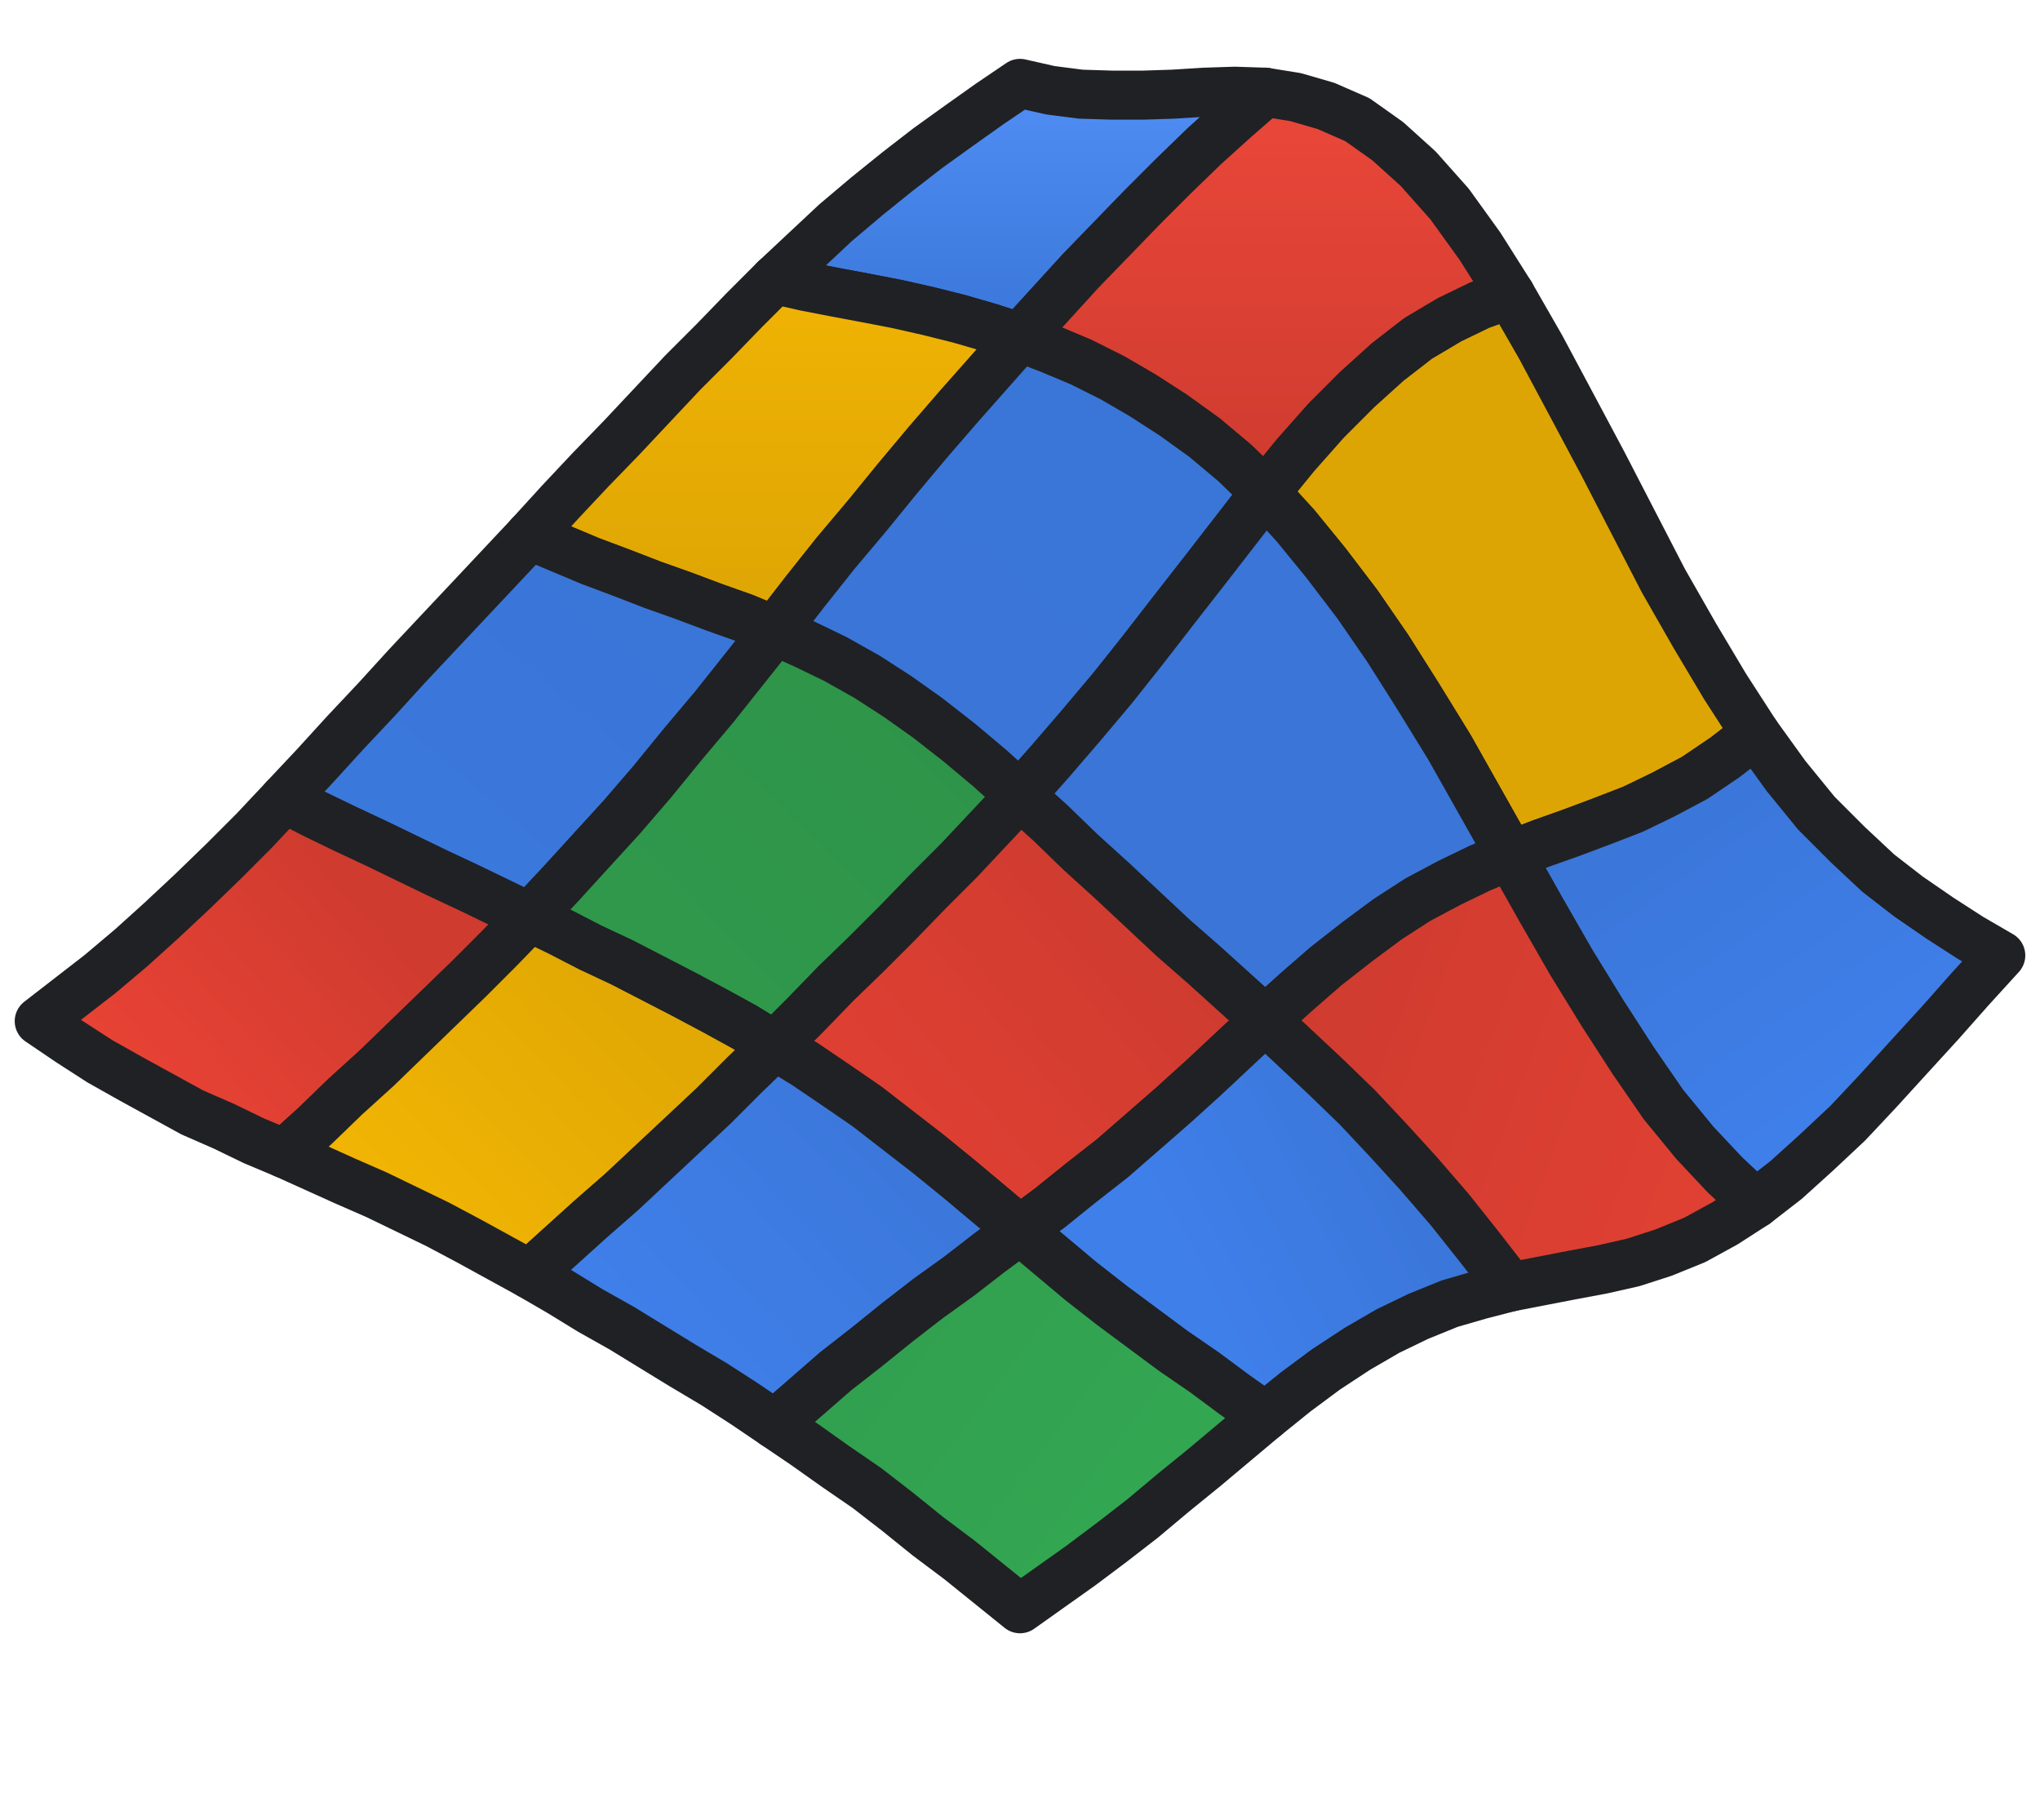
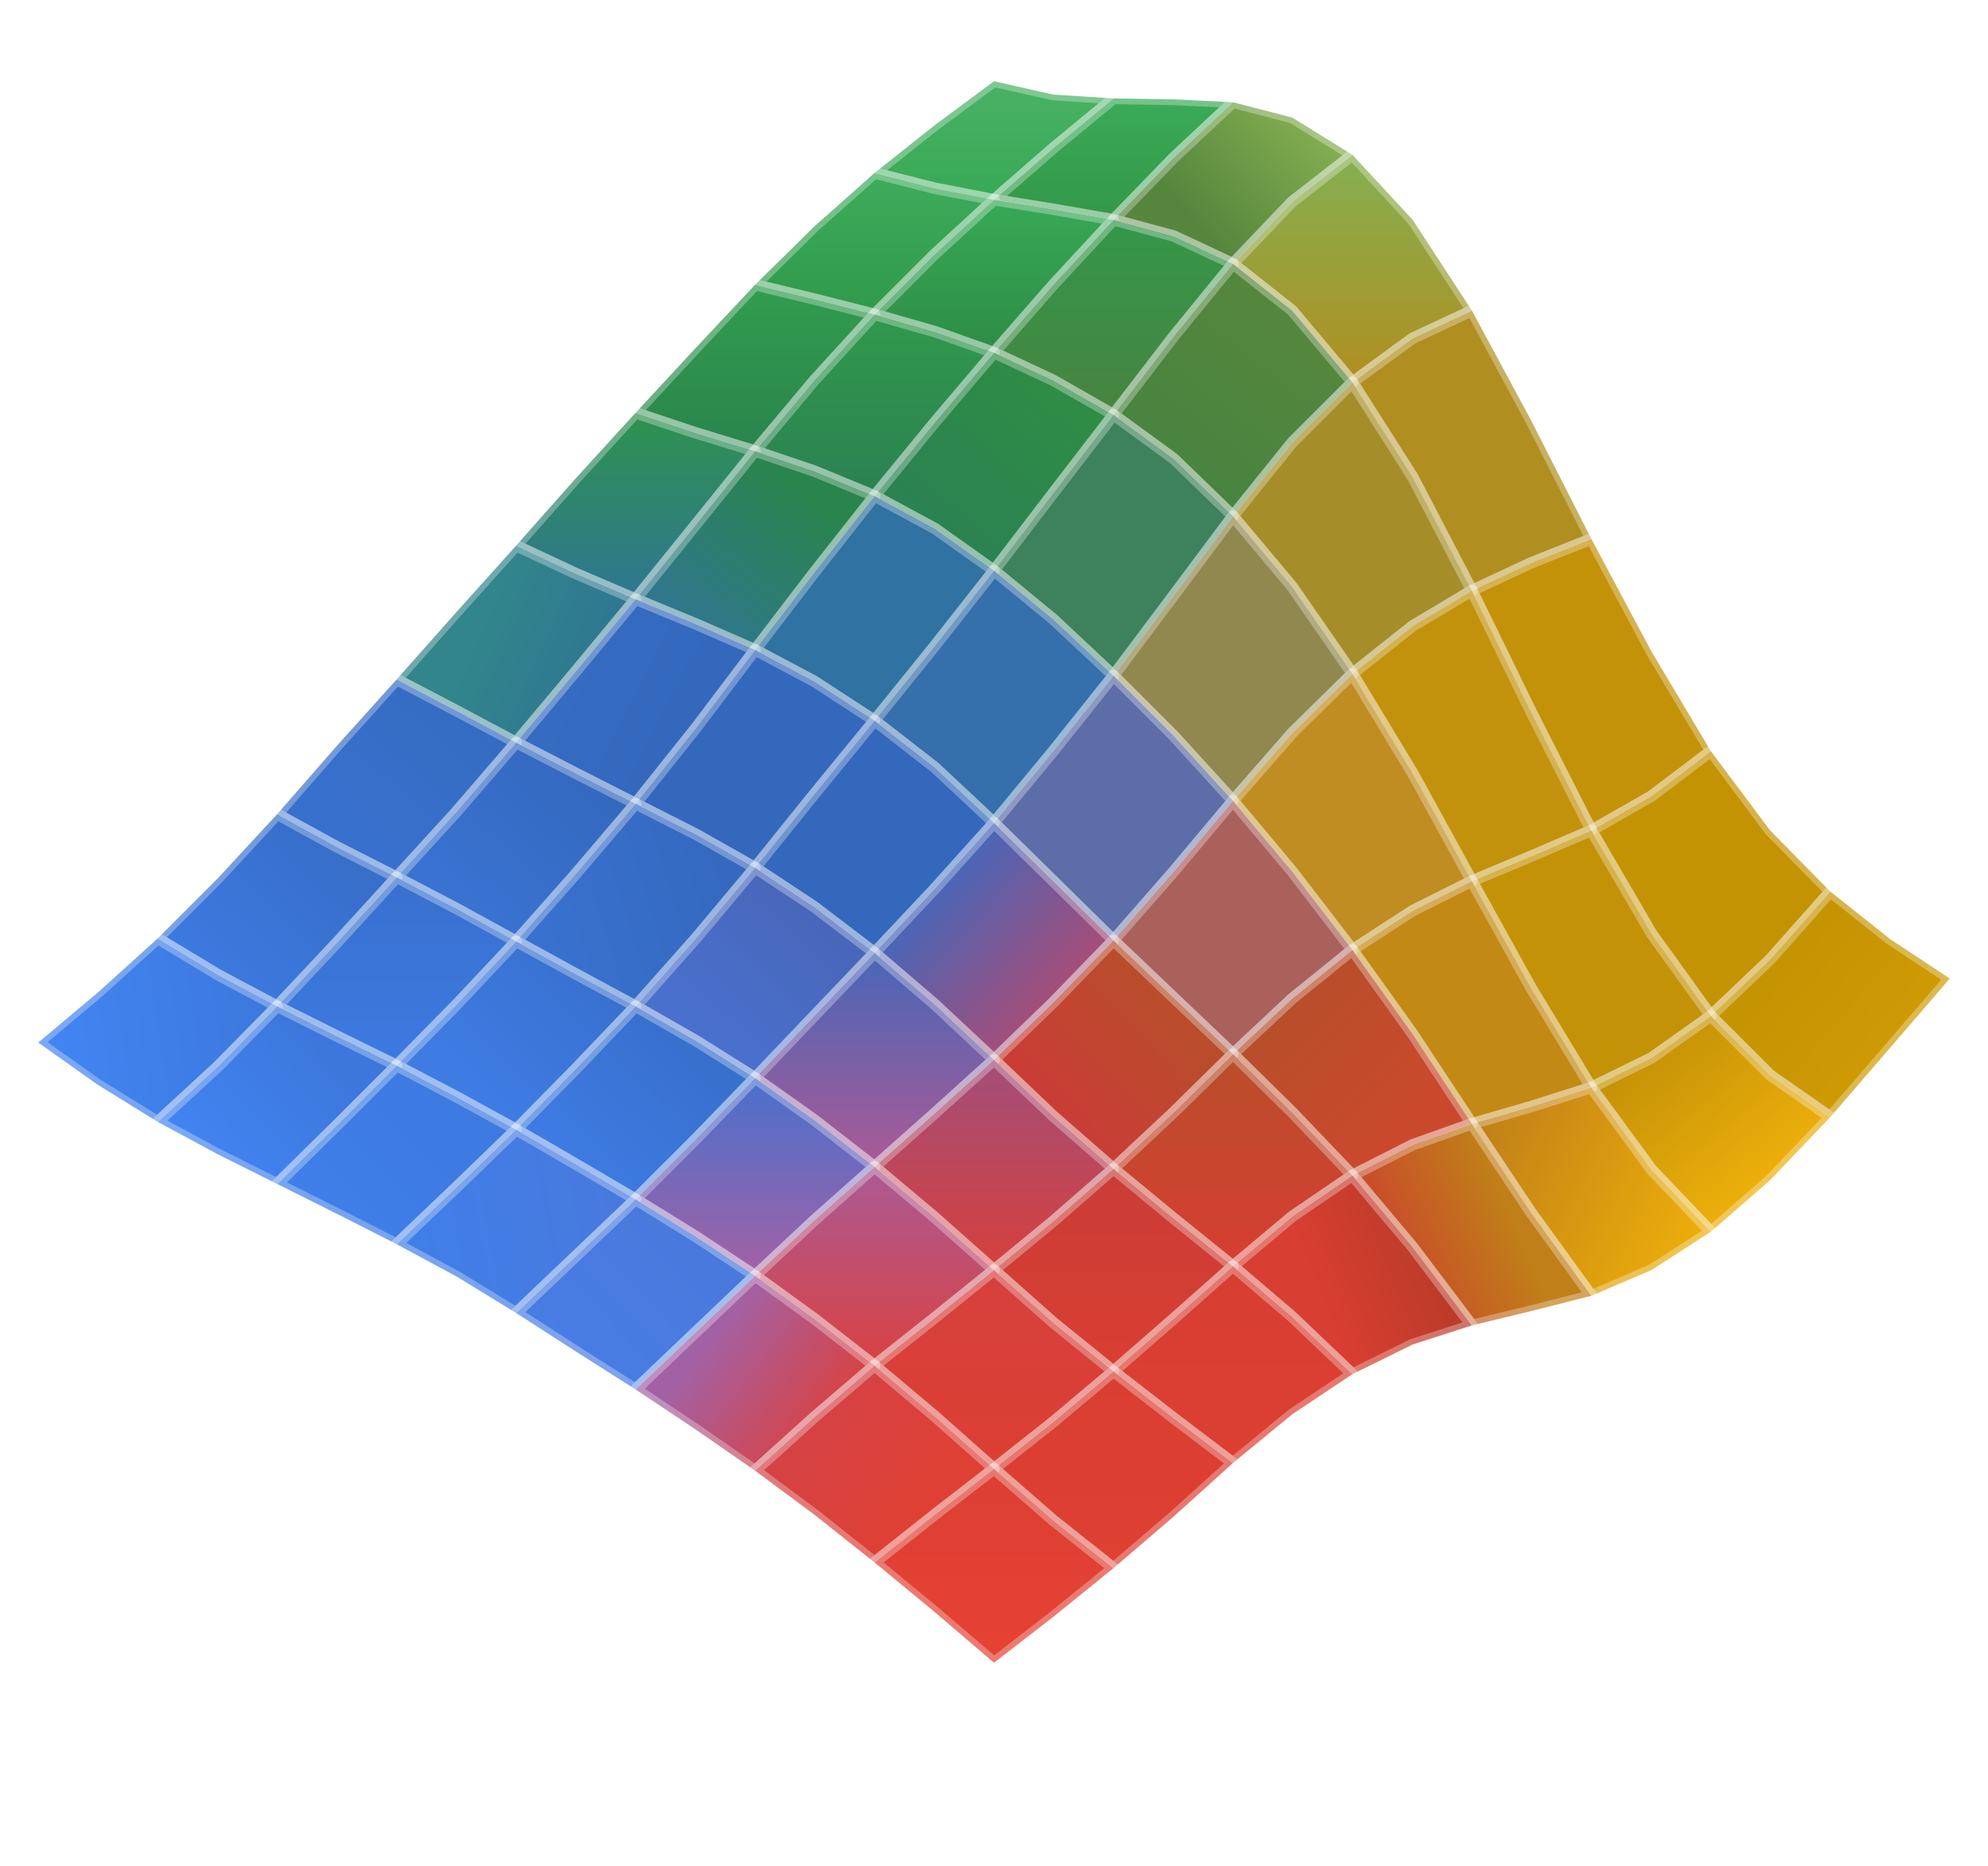
- <svg xmlns="http://www.w3.org/2000/svg" viewBox="-0.040 -1.102 2.080 1.855">
+ <svg xmlns="http://www.w3.org/2000/svg" viewBox="-0.040 -1.152 2.080 1.952">
  <defs>
-     <linearGradient id="f0" gradientUnits="userSpaceOnUse" x1="1" y1="-1.017" x2="1" y2="-0.758">
-       <stop offset="0" stop-color="rgb(80,142,245)" />
-       <stop offset="1" stop-color="rgb(58,118,216)" />
-     </linearGradient>
-     <linearGradient id="f1" gradientUnits="userSpaceOnUse" x1="1.25" y1="-1.008" x2="1.25" y2="-0.6">
-       <stop offset="0" stop-color="rgb(234,71,57)" />
-       <stop offset="1" stop-color="rgb(206,59,47)" />
-     </linearGradient>
-     <linearGradient id="f2" gradientUnits="userSpaceOnUse" x1="0.75" y1="-0.817" x2="0.75" y2="-0.459">
-       <stop offset="0" stop-color="rgb(240,179,4)" />
-       <stop offset="1" stop-color="rgb(221,165,4)" />
-     </linearGradient>
-     <linearGradient id="f3" gradientUnits="userSpaceOnUse" x1="1.25" y1="-0.6" x2="1.25" y2="-0.6">
-       <stop offset="0" stop-color="rgb(221,165,4)" />
-       <stop offset="1" stop-color="rgb(221,165,4)" />
-     </linearGradient>
-     <linearGradient id="f4" gradientUnits="userSpaceOnUse" x1="1" y1="-0.758" x2="0.75" y2="-0.459">
-       <stop offset="0" stop-color="rgb(58,118,216)" />
-       <stop offset="1" stop-color="rgb(58,117,215)" />
-     </linearGradient>
-     <linearGradient id="f5" gradientUnits="userSpaceOnUse" x1="0.5" y1="-0.167" x2="0.75" y2="-0.459">
-       <stop offset="0" stop-color="rgb(59,120,220)" />
-       <stop offset="1" stop-color="rgb(58,117,215)" />
-     </linearGradient>
-     <linearGradient id="f6" gradientUnits="userSpaceOnUse" x1="1.75" y1="0.125" x2="1.5" y2="-0.23">
-       <stop offset="0" stop-color="rgb(64,128,235)" />
-       <stop offset="1" stop-color="rgb(58,117,215)" />
-     </linearGradient>
-     <linearGradient id="f7" gradientUnits="userSpaceOnUse" x1="1" y1="-0.291" x2="1" y2="-0.291">
-       <stop offset="0" stop-color="rgb(58,117,215)" />
-       <stop offset="1" stop-color="rgb(58,117,215)" />
-     </linearGradient>
-     <linearGradient id="f8" gradientUnits="userSpaceOnUse" x1="0.75" y1="-0.036" x2="1" y2="-0.291">
-       <stop offset="0" stop-color="rgb(47,152,75)" />
-       <stop offset="1" stop-color="rgb(46,148,73)" />
-     </linearGradient>
-     <linearGradient id="f9" gradientUnits="userSpaceOnUse" x1="0" y1="-0.061" x2="0.25" y2="-0.288">
-       <stop offset="0" stop-color="rgb(234,67,53)" />
-       <stop offset="1" stop-color="rgb(207,59,47)" />
-     </linearGradient>
-     <linearGradient id="f10" gradientUnits="userSpaceOnUse" x1="1.75" y1="0.125" x2="1.25" y2="-0.062">
-       <stop offset="0" stop-color="rgb(225,65,51)" />
-       <stop offset="1" stop-color="rgb(206,59,47)" />
-     </linearGradient>
-     <linearGradient id="f11" gradientUnits="userSpaceOnUse" x1="1" y1="0.152" x2="1.25" y2="-0.062">
-       <stop offset="0" stop-color="rgb(221,63,50)" />
-       <stop offset="1" stop-color="rgb(206,59,47)" />
-     </linearGradient>
-     <linearGradient id="f12" gradientUnits="userSpaceOnUse" x1="0.25" y1="0.074" x2="0.5" y2="-0.167">
-       <stop offset="0" stop-color="rgb(243,182,4)" />
-       <stop offset="1" stop-color="rgb(226,169,4)" />
-     </linearGradient>
-     <linearGradient id="f13" gradientUnits="userSpaceOnUse" x1="1.25" y1="0.342" x2="1.5" y2="0.21">
-       <stop offset="0" stop-color="rgb(63,127,234)" />
-       <stop offset="1" stop-color="rgb(58,117,215)" />
-     </linearGradient>
-     <linearGradient id="f14" gradientUnits="userSpaceOnUse" x1="0.5" y1="0.197" x2="0.75" y2="-0.036">
-       <stop offset="0" stop-color="rgb(64,128,235)" />
+     <linearGradient id="f0" gradientUnits="userSpaceOnUse" x1="1" y1="-1.067" x2="1" y2="-0.943">
+       <stop offset="0" stop-color="rgb(74,177,101)" />
+       <stop offset="1" stop-color="rgb(55,169,86)" />
+     </linearGradient>
+     <linearGradient id="f1" gradientUnits="userSpaceOnUse" x1="1.125" y1="-1.049" x2="1.125" y2="-0.922">
+       <stop offset="0" stop-color="rgb(58,171,88)" />
+       <stop offset="1" stop-color="rgb(51,151,74)" />
+     </linearGradient>
+     <linearGradient id="f2" gradientUnits="userSpaceOnUse" x1="0.875" y1="-0.971" x2="0.875" y2="-0.823">
+       <stop offset="0" stop-color="rgb(61,172,91)" />
+       <stop offset="1" stop-color="rgb(48,153,76)" />
+     </linearGradient>
+     <linearGradient id="f3" gradientUnits="userSpaceOnUse" x1="1.375" y1="-0.99" x2="1.25" y2="-0.876">
+       <stop offset="0" stop-color="rgb(133,175,81)" />
+       <stop offset="1" stop-color="rgb(86,134,61)" />
+     </linearGradient>
+     <linearGradient id="f4" gradientUnits="userSpaceOnUse" x1="1" y1="-0.943" x2="1" y2="-0.783">
+       <stop offset="0" stop-color="rgb(55,169,86)" />
+       <stop offset="1" stop-color="rgb(46,140,70)" />
+     </linearGradient>
+     <linearGradient id="f5" gradientUnits="userSpaceOnUse" x1="0.75" y1="-0.854" x2="0.75" y2="-0.68">
+       <stop offset="0" stop-color="rgb(49,157,78)" />
+       <stop offset="1" stop-color="rgb(42,132,77)" />
+     </linearGradient>
+     <linearGradient id="f6" gradientUnits="userSpaceOnUse" x1="1.375" y1="-0.99" x2="1.375" y2="-0.752">
+       <stop offset="0" stop-color="rgb(133,175,81)" />
+       <stop offset="1" stop-color="rgb(176,143,32)" />
+     </linearGradient>
+     <linearGradient id="f7" gradientUnits="userSpaceOnUse" x1="1.125" y1="-0.922" x2="1.125" y2="-0.718">
+       <stop offset="0" stop-color="rgb(51,151,74)" />
+       <stop offset="1" stop-color="rgb(72,132,64)" />
+     </linearGradient>
+     <linearGradient id="f8" gradientUnits="userSpaceOnUse" x1="0.875" y1="-0.823" x2="0.875" y2="-0.633">
+       <stop offset="0" stop-color="rgb(48,153,76)" />
+       <stop offset="1" stop-color="rgb(43,129,83)" />
+     </linearGradient>
+     <linearGradient id="f9" gradientUnits="userSpaceOnUse" x1="0.625" y1="-0.72" x2="0.625" y2="-0.525">
+       <stop offset="0" stop-color="rgb(46,146,79)" />
+       <stop offset="1" stop-color="rgb(47,118,146)" />
+     </linearGradient>
+     <linearGradient id="f10" gradientUnits="userSpaceOnUse" x1="1.375" y1="-0.752" x2="1.375" y2="-0.752">
+       <stop offset="0" stop-color="rgb(176,143,32)" />
+       <stop offset="1" stop-color="rgb(176,143,32)" />
+     </linearGradient>
+     <linearGradient id="f11" gradientUnits="userSpaceOnUse" x1="1.25" y1="-0.876" x2="1.125" y2="-0.718">
+       <stop offset="0" stop-color="rgb(86,134,61)" />
+       <stop offset="1" stop-color="rgb(72,132,64)" />
+     </linearGradient>
+     <linearGradient id="f12" gradientUnits="userSpaceOnUse" x1="1" y1="-0.783" x2="0.875" y2="-0.633">
+       <stop offset="0" stop-color="rgb(46,140,70)" />
+       <stop offset="1" stop-color="rgb(43,129,83)" />
+     </linearGradient>
+     <linearGradient id="f13" gradientUnits="userSpaceOnUse" x1="0.75" y1="-0.68" x2="0.625" y2="-0.525">
+       <stop offset="0" stop-color="rgb(42,132,77)" />
+       <stop offset="1" stop-color="rgb(47,118,146)" />
+     </linearGradient>
+     <linearGradient id="f14" gradientUnits="userSpaceOnUse" x1="0.5" y1="-0.581" x2="0.625" y2="-0.525">
+       <stop offset="0" stop-color="rgb(49,133,139)" />
+       <stop offset="1" stop-color="rgb(47,118,146)" />
+     </linearGradient>
+     <linearGradient id="f15" gradientUnits="userSpaceOnUse" x1="1.5" y1="-0.534" x2="1.5" y2="-0.534">
+       <stop offset="0" stop-color="rgb(195,146,9)" />
+       <stop offset="1" stop-color="rgb(195,146,9)" />
+     </linearGradient>
+     <linearGradient id="f16" gradientUnits="userSpaceOnUse" x1="1.25" y1="-0.612" x2="1.25" y2="-0.612">
+       <stop offset="0" stop-color="rgb(165,142,41)" />
+       <stop offset="1" stop-color="rgb(165,142,41)" />
+     </linearGradient>
+     <linearGradient id="f17" gradientUnits="userSpaceOnUse" x1="1" y1="-0.555" x2="1" y2="-0.555">
+       <stop offset="0" stop-color="rgb(61,129,93)" />
+       <stop offset="1" stop-color="rgb(61,129,93)" />
+     </linearGradient>
+     <linearGradient id="f18" gradientUnits="userSpaceOnUse" x1="0.75" y1="-0.472" x2="0.75" y2="-0.472">
+       <stop offset="0" stop-color="rgb(48,114,161)" />
+       <stop offset="1" stop-color="rgb(48,114,161)" />
+     </linearGradient>
+     <linearGradient id="f19" gradientUnits="userSpaceOnUse" x1="0.5" y1="-0.375" x2="0.625" y2="-0.311">
+       <stop offset="0" stop-color="rgb(53,108,193)" />
+       <stop offset="1" stop-color="rgb(51,104,189)" />
+     </linearGradient>
+     <linearGradient id="f20" gradientUnits="userSpaceOnUse" x1="0.375" y1="-0.234" x2="0.5" y2="-0.375">
+       <stop offset="0" stop-color="rgb(56,112,206)" />
+       <stop offset="1" stop-color="rgb(53,108,193)" />
+     </linearGradient>
+     <linearGradient id="f21" gradientUnits="userSpaceOnUse" x1="1.625" y1="-0.283" x2="1.625" y2="-0.283">
+       <stop offset="0" stop-color="rgb(196,147,4)" />
+       <stop offset="1" stop-color="rgb(196,147,4)" />
+     </linearGradient>
+     <linearGradient id="f22" gradientUnits="userSpaceOnUse" x1="1.375" y1="-0.447" x2="1.375" y2="-0.447">
+       <stop offset="0" stop-color="rgb(194,146,12)" />
+       <stop offset="1" stop-color="rgb(194,146,12)" />
+     </linearGradient>
+     <linearGradient id="f23" gradientUnits="userSpaceOnUse" x1="1.125" y1="-0.445" x2="1.125" y2="-0.445">
+       <stop offset="0" stop-color="rgb(145,136,80)" />
+       <stop offset="1" stop-color="rgb(145,136,80)" />
+     </linearGradient>
+     <linearGradient id="f24" gradientUnits="userSpaceOnUse" x1="0.875" y1="-0.398" x2="0.875" y2="-0.398">
+       <stop offset="0" stop-color="rgb(53,111,172)" />
+       <stop offset="1" stop-color="rgb(53,111,172)" />
+     </linearGradient>
+     <linearGradient id="f25" gradientUnits="userSpaceOnUse" x1="0.625" y1="-0.311" x2="0.625" y2="-0.311">
+       <stop offset="0" stop-color="rgb(51,104,189)" />
+       <stop offset="1" stop-color="rgb(51,104,189)" />
+     </linearGradient>
+     <linearGradient id="f26" gradientUnits="userSpaceOnUse" x1="0.5" y1="-0.167" x2="0.625" y2="-0.311">
+       <stop offset="0" stop-color="rgb(57,114,209)" />
+       <stop offset="1" stop-color="rgb(51,104,189)" />
+     </linearGradient>
+     <linearGradient id="f27" gradientUnits="userSpaceOnUse" x1="0.125" y1="-0.17" x2="0.25" y2="-0.3">
+       <stop offset="0" stop-color="rgb(61,122,225)" />
+       <stop offset="1" stop-color="rgb(55,111,203)" />
+     </linearGradient>
+     <linearGradient id="f28" gradientUnits="userSpaceOnUse" x1="1.875" y1="0.017" x2="1.75" y2="-0.089">
+       <stop offset="0" stop-color="rgb(206,154,4)" />
+       <stop offset="1" stop-color="rgb(196,147,3)" />
+     </linearGradient>
+     <linearGradient id="f29" gradientUnits="userSpaceOnUse" x1="1.5" y1="-0.23" x2="1.5" y2="-0.23">
+       <stop offset="0" stop-color="rgb(196,146,6)" />
+       <stop offset="1" stop-color="rgb(196,146,6)" />
+     </linearGradient>
+     <linearGradient id="f30" gradientUnits="userSpaceOnUse" x1="1.25" y1="-0.314" x2="1.25" y2="-0.314">
+       <stop offset="0" stop-color="rgb(191,141,33)" />
+       <stop offset="1" stop-color="rgb(191,141,33)" />
+     </linearGradient>
+     <linearGradient id="f31" gradientUnits="userSpaceOnUse" x1="1" y1="-0.291" x2="1" y2="-0.291">
+       <stop offset="0" stop-color="rgb(92,109,167)" />
+       <stop offset="1" stop-color="rgb(92,109,167)" />
+     </linearGradient>
+     <linearGradient id="f32" gradientUnits="userSpaceOnUse" x1="0.75" y1="-0.244" x2="0.75" y2="-0.244">
+       <stop offset="0" stop-color="rgb(52,104,189)" />
+       <stop offset="1" stop-color="rgb(52,104,189)" />
+     </linearGradient>
+     <linearGradient id="f33" gradientUnits="userSpaceOnUse" x1="0.5" y1="-0.167" x2="0.75" y2="-0.244">
+       <stop offset="0" stop-color="rgb(57,114,209)" />
+       <stop offset="1" stop-color="rgb(52,104,189)" />
+     </linearGradient>
+     <linearGradient id="f34" gradientUnits="userSpaceOnUse" x1="0.375" y1="-0.037" x2="0.375" y2="-0.234">
+       <stop offset="0" stop-color="rgb(61,122,225)" />
+       <stop offset="1" stop-color="rgb(56,112,206)" />
+     </linearGradient>
+     <linearGradient id="f35" gradientUnits="userSpaceOnUse" x1="0" y1="-0.061" x2="0.25" y2="-0.099">
+       <stop offset="0" stop-color="rgb(66,133,244)" />
      <stop offset="1" stop-color="rgb(60,120,220)" />
    </linearGradient>
-     <linearGradient id="f15" gradientUnits="userSpaceOnUse" x1="1" y1="0.538" x2="0.75" y2="0.35">
-       <stop offset="0" stop-color="rgb(51,166,82)" />
-       <stop offset="1" stop-color="rgb(49,159,79)" />
+     <linearGradient id="f36" gradientUnits="userSpaceOnUse" x1="1.75" y1="0.137" x2="1.625" y2="-0.014">
+       <stop offset="0" stop-color="rgb(237,175,11)" />
+       <stop offset="1" stop-color="rgb(196,146,7)" />
+     </linearGradient>
+     <linearGradient id="f37" gradientUnits="userSpaceOnUse" x1="1.375" y1="-0.158" x2="1.375" y2="-0.158">
+       <stop offset="0" stop-color="rgb(194,137,20)" />
+       <stop offset="1" stop-color="rgb(194,137,20)" />
+     </linearGradient>
+     <linearGradient id="f38" gradientUnits="userSpaceOnUse" x1="1.125" y1="-0.168" x2="1.125" y2="-0.168">
+       <stop offset="0" stop-color="rgb(170,97,92)" />
+       <stop offset="1" stop-color="rgb(170,97,92)" />
+     </linearGradient>
+     <linearGradient id="f39" gradientUnits="userSpaceOnUse" x1="1" y1="-0.043" x2="0.875" y2="-0.155">
+       <stop offset="0" stop-color="rgb(163,78,122)" />
+       <stop offset="1" stop-color="rgb(72,102,184)" />
+     </linearGradient>
+     <linearGradient id="f40" gradientUnits="userSpaceOnUse" x1="0.75" y1="-0.024" x2="0.875" y2="-0.155">
+       <stop offset="0" stop-color="rgb(73,112,205)" />
+       <stop offset="1" stop-color="rgb(72,102,184)" />
+     </linearGradient>
+     <linearGradient id="f41" gradientUnits="userSpaceOnUse" x1="0.5" y1="0.03" x2="0.625" y2="-0.099">
+       <stop offset="0" stop-color="rgb(62,124,228)" />
+       <stop offset="1" stop-color="rgb(56,112,206)" />
+     </linearGradient>
+     <linearGradient id="f42" gradientUnits="userSpaceOnUse" x1="0.125" y1="0.022" x2="0.25" y2="-0.099">
+       <stop offset="0" stop-color="rgb(66,132,243)" />
+       <stop offset="1" stop-color="rgb(60,120,220)" />
+     </linearGradient>
+     <linearGradient id="f43" gradientUnits="userSpaceOnUse" x1="1.75" y1="0.137" x2="1.5" y2="0.024">
+       <stop offset="0" stop-color="rgb(237,175,11)" />
+       <stop offset="1" stop-color="rgb(192,127,24)" />
+     </linearGradient>
+     <linearGradient id="f44" gradientUnits="userSpaceOnUse" x1="1.375" y1="0.078" x2="1.25" y2="-0.049">
+       <stop offset="0" stop-color="rgb(202,73,44)" />
+       <stop offset="1" stop-color="rgb(184,78,43)" />
+     </linearGradient>
+     <linearGradient id="f45" gradientUnits="userSpaceOnUse" x1="1.125" y1="0.071" x2="1.25" y2="-0.049">
+       <stop offset="0" stop-color="rgb(201,61,54)" />
+       <stop offset="1" stop-color="rgb(184,78,43)" />
+     </linearGradient>
+     <linearGradient id="f46" gradientUnits="userSpaceOnUse" x1="0.875" y1="0.069" x2="0.875" y2="-0.155">
+       <stop offset="0" stop-color="rgb(171,90,149)" />
+       <stop offset="1" stop-color="rgb(72,102,184)" />
+     </linearGradient>
+     <linearGradient id="f47" gradientUnits="userSpaceOnUse" x1="0.5" y1="0.03" x2="0.625" y2="-0.099">
+       <stop offset="0" stop-color="rgb(62,124,228)" />
+       <stop offset="1" stop-color="rgb(56,112,206)" />
+     </linearGradient>
+     <linearGradient id="f48" gradientUnits="userSpaceOnUse" x1="0.25" y1="0.087" x2="0.375" y2="-0.037">
+       <stop offset="0" stop-color="rgb(63,127,233)" />
+       <stop offset="1" stop-color="rgb(61,122,225)" />
+     </linearGradient>
+     <linearGradient id="f49" gradientUnits="userSpaceOnUse" x1="1.375" y1="0.078" x2="1.5" y2="0.024">
+       <stop offset="0" stop-color="rgb(202,73,44)" />
+       <stop offset="1" stop-color="rgb(192,127,24)" />
+     </linearGradient>
+     <linearGradient id="f50" gradientUnits="userSpaceOnUse" x1="1.25" y1="0.173" x2="1.25" y2="-0.049">
+       <stop offset="0" stop-color="rgb(215,62,49)" />
+       <stop offset="1" stop-color="rgb(184,78,43)" />
+     </linearGradient>
+     <linearGradient id="f51" gradientUnits="userSpaceOnUse" x1="1" y1="0.177" x2="1" y2="-0.043">
+       <stop offset="0" stop-color="rgb(214,64,61)" />
+       <stop offset="1" stop-color="rgb(163,78,122)" />
+     </linearGradient>
+     <linearGradient id="f52" gradientUnits="userSpaceOnUse" x1="0.75" y1="0.183" x2="0.75" y2="-0.024">
+       <stop offset="0" stop-color="rgb(163,97,165)" />
+       <stop offset="1" stop-color="rgb(73,112,205)" />
+     </linearGradient>
+     <linearGradient id="f53" gradientUnits="userSpaceOnUse" x1="0.375" y1="0.15" x2="0.625" y2="0.103">
+       <stop offset="0" stop-color="rgb(63,127,233)" />
+       <stop offset="1" stop-color="rgb(73,121,221)" />
+     </linearGradient>
+     <linearGradient id="f54" gradientUnits="userSpaceOnUse" x1="1.375" y1="0.286" x2="1.5" y2="0.235">
+       <stop offset="0" stop-color="rgb(216,62,49)" />
+       <stop offset="1" stop-color="rgb(185,59,41)" />
+     </linearGradient>
+     <linearGradient id="f55" gradientUnits="userSpaceOnUse" x1="1.125" y1="0.283" x2="1.125" y2="0.071">
+       <stop offset="0" stop-color="rgb(218,62,50)" />
+       <stop offset="1" stop-color="rgb(201,61,54)" />
+     </linearGradient>
+     <linearGradient id="f56" gradientUnits="userSpaceOnUse" x1="0.875" y1="0.277" x2="0.875" y2="0.069">
+       <stop offset="0" stop-color="rgb(217,66,66)" />
+       <stop offset="1" stop-color="rgb(171,90,149)" />
+     </linearGradient>
+     <linearGradient id="f57" gradientUnits="userSpaceOnUse" x1="0.5" y1="0.222" x2="0.625" y2="0.103">
+       <stop offset="0" stop-color="rgb(72,125,229)" />
+       <stop offset="1" stop-color="rgb(73,121,221)" />
+     </linearGradient>
+     <linearGradient id="f58" gradientUnits="userSpaceOnUse" x1="1.25" y1="0.379" x2="1.25" y2="0.173">
+       <stop offset="0" stop-color="rgb(220,63,50)" />
+       <stop offset="1" stop-color="rgb(215,62,49)" />
+     </linearGradient>
+     <linearGradient id="f59" gradientUnits="userSpaceOnUse" x1="1" y1="0.385" x2="1" y2="0.177">
+       <stop offset="0" stop-color="rgb(220,63,51)" />
+       <stop offset="1" stop-color="rgb(214,64,61)" />
+     </linearGradient>
+     <linearGradient id="f60" gradientUnits="userSpaceOnUse" x1="0.875" y1="0.277" x2="0.75" y2="0.183">
+       <stop offset="0" stop-color="rgb(217,66,66)" />
+       <stop offset="1" stop-color="rgb(163,97,165)" />
+     </linearGradient>
+     <linearGradient id="f61" gradientUnits="userSpaceOnUse" x1="1.125" y1="0.489" x2="1.125" y2="0.283">
+       <stop offset="0" stop-color="rgb(222,64,50)" />
+       <stop offset="1" stop-color="rgb(218,62,50)" />
+     </linearGradient>
+     <linearGradient id="f62" gradientUnits="userSpaceOnUse" x1="0.875" y1="0.483" x2="0.75" y2="0.387">
+       <stop offset="0" stop-color="rgb(223,64,52)" />
+       <stop offset="1" stop-color="rgb(212,66,70)" />
+     </linearGradient>
+     <linearGradient id="f63" gradientUnits="userSpaceOnUse" x1="1" y1="0.588" x2="1" y2="0.385">
+       <stop offset="0" stop-color="rgb(230,66,52)" />
+       <stop offset="1" stop-color="rgb(220,63,51)" />
    </linearGradient>
  </defs>
-   <g stroke="#202124" stroke-width="0.05" stroke-linejoin="round">
-     <path d="M0.75 -0.817L0.781 -0.81L0.812 -0.804L0.844 -0.798L0.875 -0.792L0.906 -0.785L0.938 -0.777L0.969 -0.768L1 -0.758L1.031 -0.792L1.062 -0.826L1.094 -0.859L1.125 -0.891L1.156 -0.922L1.188 -0.953L1.219 -0.981L1.25 -1.008L1.219 -1.009L1.188 -1.008L1.156 -1.006L1.125 -1.005L1.094 -1.005L1.062 -1.006L1.031 -1.01L1 -1.017L0.969 -0.996L0.938 -0.974L0.906 -0.951L0.875 -0.927L0.844 -0.902L0.812 -0.875L0.781 -0.846Z" fill="url(#f0)" />
-     <path d="M1 -0.758L1.031 -0.746L1.062 -0.733L1.094 -0.717L1.125 -0.699L1.156 -0.679L1.188 -0.656L1.219 -0.63L1.25 -0.6L1.281 -0.638L1.312 -0.673L1.344 -0.705L1.375 -0.733L1.406 -0.757L1.438 -0.776L1.469 -0.791L1.5 -0.802L1.469 -0.851L1.438 -0.894L1.406 -0.93L1.375 -0.958L1.344 -0.98L1.312 -0.994L1.281 -1.003L1.25 -1.008L1.219 -0.981L1.188 -0.953L1.156 -0.922L1.125 -0.891L1.094 -0.859L1.062 -0.826L1.031 -0.792Z" fill="url(#f1)" />
-     <path d="M0.5 -0.556L0.531 -0.543L0.562 -0.53L0.594 -0.518L0.625 -0.506L0.656 -0.495L0.688 -0.483L0.719 -0.472L0.75 -0.459L0.781 -0.499L0.812 -0.538L0.844 -0.576L0.875 -0.614L0.906 -0.651L0.938 -0.688L0.969 -0.723L1 -0.758L0.969 -0.768L0.938 -0.777L0.906 -0.785L0.875 -0.792L0.844 -0.798L0.812 -0.804L0.781 -0.81L0.75 -0.817L0.719 -0.786L0.688 -0.754L0.656 -0.722L0.625 -0.689L0.594 -0.656L0.562 -0.623L0.531 -0.59Z" fill="url(#f2)" />
-     <path d="M1.25 -0.6L1.281 -0.566L1.312 -0.528L1.344 -0.486L1.375 -0.441L1.406 -0.392L1.438 -0.34L1.469 -0.285L1.5 -0.23L1.531 -0.242L1.562 -0.253L1.594 -0.265L1.625 -0.277L1.656 -0.292L1.688 -0.309L1.719 -0.33L1.75 -0.354L1.719 -0.402L1.688 -0.454L1.656 -0.51L1.625 -0.57L1.594 -0.63L1.562 -0.69L1.531 -0.748L1.5 -0.802L1.469 -0.791L1.438 -0.776L1.406 -0.757L1.375 -0.733L1.344 -0.705L1.312 -0.673L1.281 -0.638Z" fill="url(#f3)" />
-     <path d="M0.75 -0.459L0.781 -0.445L0.812 -0.43L0.844 -0.412L0.875 -0.392L0.906 -0.37L0.938 -0.345L0.969 -0.319L1 -0.291L1.031 -0.326L1.062 -0.362L1.094 -0.4L1.125 -0.439L1.156 -0.479L1.188 -0.52L1.219 -0.56L1.25 -0.6L1.219 -0.63L1.188 -0.656L1.156 -0.679L1.125 -0.699L1.094 -0.717L1.062 -0.733L1.031 -0.746L1 -0.758L0.969 -0.723L0.938 -0.688L0.906 -0.651L0.875 -0.614L0.844 -0.576L0.812 -0.538L0.781 -0.499Z" fill="url(#f4)" />
-     <path d="M0.25 -0.288L0.281 -0.272L0.312 -0.257L0.344 -0.242L0.375 -0.227L0.406 -0.212L0.438 -0.197L0.469 -0.182L0.5 -0.167L0.531 -0.2L0.562 -0.234L0.594 -0.269L0.625 -0.305L0.656 -0.343L0.688 -0.381L0.719 -0.42L0.75 -0.459L0.719 -0.472L0.688 -0.483L0.656 -0.495L0.625 -0.506L0.594 -0.518L0.562 -0.53L0.531 -0.543L0.5 -0.556L0.469 -0.523L0.438 -0.49L0.406 -0.456L0.375 -0.423L0.344 -0.389L0.312 -0.355L0.281 -0.321Z" fill="url(#f5)" />
-     <path d="M1.5 -0.23L1.531 -0.175L1.562 -0.121L1.594 -0.069L1.625 -0.021L1.656 0.024L1.688 0.063L1.719 0.096L1.75 0.125L1.781 0.101L1.812 0.073L1.844 0.043L1.875 0.01L1.906 -0.024L1.938 -0.059L1.969 -0.094L2 -0.128L1.969 -0.146L1.938 -0.166L1.906 -0.188L1.875 -0.212L1.844 -0.241L1.812 -0.273L1.781 -0.311L1.75 -0.354L1.719 -0.33L1.688 -0.309L1.656 -0.292L1.625 -0.277L1.594 -0.265L1.562 -0.253L1.531 -0.242Z" fill="url(#f6)" />
-     <path d="M1 -0.291L1.031 -0.263L1.062 -0.233L1.094 -0.204L1.125 -0.175L1.156 -0.146L1.188 -0.118L1.219 -0.09L1.25 -0.062L1.281 -0.09L1.312 -0.117L1.344 -0.142L1.375 -0.165L1.406 -0.185L1.438 -0.202L1.469 -0.217L1.5 -0.23L1.469 -0.285L1.438 -0.34L1.406 -0.392L1.375 -0.441L1.344 -0.486L1.312 -0.528L1.281 -0.566L1.25 -0.6L1.219 -0.56L1.188 -0.52L1.156 -0.479L1.125 -0.439L1.094 -0.4L1.062 -0.362L1.031 -0.326Z" fill="url(#f7)" />
-     <path d="M0.5 -0.167L0.531 -0.152L0.562 -0.136L0.594 -0.121L0.625 -0.105L0.656 -0.089L0.688 -0.072L0.719 -0.055L0.75 -0.036L0.781 -0.067L0.812 -0.099L0.844 -0.13L0.875 -0.161L0.906 -0.193L0.938 -0.225L0.969 -0.258L1 -0.291L0.969 -0.319L0.938 -0.345L0.906 -0.37L0.875 -0.392L0.844 -0.412L0.812 -0.43L0.781 -0.445L0.75 -0.459L0.719 -0.42L0.688 -0.381L0.656 -0.343L0.625 -0.305L0.594 -0.269L0.562 -0.234L0.531 -0.2Z" fill="url(#f8)" />
-     <path d="M0 -0.061L0.031 -0.04L0.062 -0.02L0.094 -0.002L0.125 0.015L0.156 0.032L0.188 0.046L0.219 0.061L0.25 0.074L0.281 0.046L0.312 0.016L0.344 -0.013L0.375 -0.043L0.406 -0.073L0.438 -0.104L0.469 -0.135L0.5 -0.167L0.469 -0.182L0.438 -0.197L0.406 -0.212L0.375 -0.227L0.344 -0.242L0.312 -0.257L0.281 -0.272L0.25 -0.288L0.219 -0.255L0.188 -0.224L0.156 -0.193L0.125 -0.164L0.094 -0.136L0.062 -0.109L0.031 -0.085Z" fill="url(#f9)" />
-     <path d="M1.25 -0.062L1.281 -0.033L1.312 -0.004L1.344 0.027L1.375 0.06L1.406 0.094L1.438 0.131L1.469 0.17L1.5 0.21L1.531 0.204L1.562 0.198L1.594 0.192L1.625 0.185L1.656 0.175L1.688 0.162L1.719 0.145L1.75 0.125L1.719 0.096L1.688 0.063L1.656 0.024L1.625 -0.021L1.594 -0.069L1.562 -0.121L1.531 -0.175L1.5 -0.23L1.469 -0.217L1.438 -0.202L1.406 -0.185L1.375 -0.165L1.344 -0.142L1.312 -0.117L1.281 -0.09Z" fill="url(#f10)" />
-     <path d="M0.75 -0.036L0.781 -0.017L0.812 0.004L0.844 0.026L0.875 0.05L0.906 0.074L0.938 0.1L0.969 0.126L1 0.152L1.031 0.129L1.062 0.104L1.094 0.079L1.125 0.052L1.156 0.025L1.188 -0.004L1.219 -0.033L1.25 -0.062L1.219 -0.09L1.188 -0.118L1.156 -0.146L1.125 -0.175L1.094 -0.204L1.062 -0.233L1.031 -0.263L1 -0.291L0.969 -0.258L0.938 -0.225L0.906 -0.193L0.875 -0.161L0.844 -0.13L0.812 -0.099L0.781 -0.067Z" fill="url(#f11)" />
-     <path d="M0.25 0.074L0.281 0.088L0.312 0.102L0.344 0.116L0.375 0.131L0.406 0.146L0.438 0.163L0.469 0.18L0.5 0.197L0.531 0.169L0.562 0.141L0.594 0.113L0.625 0.084L0.656 0.055L0.688 0.025L0.719 -0.006L0.75 -0.036L0.719 -0.055L0.688 -0.072L0.656 -0.089L0.625 -0.105L0.594 -0.121L0.562 -0.136L0.531 -0.152L0.5 -0.167L0.469 -0.135L0.438 -0.104L0.406 -0.073L0.375 -0.043L0.344 -0.013L0.312 0.016L0.281 0.046Z" fill="url(#f12)" />
-     <path d="M1 0.152L1.031 0.178L1.062 0.204L1.094 0.229L1.125 0.252L1.156 0.275L1.188 0.297L1.219 0.32L1.25 0.342L1.281 0.317L1.312 0.294L1.344 0.273L1.375 0.255L1.406 0.24L1.438 0.227L1.469 0.218L1.5 0.21L1.469 0.17L1.438 0.131L1.406 0.094L1.375 0.06L1.344 0.027L1.312 -0.004L1.281 -0.033L1.25 -0.062L1.219 -0.033L1.188 -0.004L1.156 0.025L1.125 0.052L1.094 0.079L1.062 0.104L1.031 0.129Z" fill="url(#f13)" />
-     <path d="M0.5 0.197L0.531 0.215L0.562 0.234L0.594 0.252L0.625 0.271L0.656 0.29L0.688 0.309L0.719 0.329L0.75 0.35L0.781 0.323L0.812 0.296L0.844 0.271L0.875 0.246L0.906 0.222L0.938 0.199L0.969 0.175L1 0.152L0.969 0.126L0.938 0.1L0.906 0.074L0.875 0.05L0.844 0.026L0.812 0.004L0.781 -0.017L0.75 -0.036L0.719 -0.006L0.688 0.025L0.656 0.055L0.625 0.084L0.594 0.113L0.562 0.141L0.531 0.169Z" fill="url(#f14)" />
-     <path d="M0.75 0.35L0.781 0.371L0.812 0.393L0.844 0.415L0.875 0.439L0.906 0.464L0.938 0.488L0.969 0.513L1 0.538L1.031 0.516L1.062 0.494L1.094 0.47L1.125 0.446L1.156 0.42L1.188 0.394L1.219 0.368L1.25 0.342L1.219 0.32L1.188 0.297L1.156 0.275L1.125 0.252L1.094 0.229L1.062 0.204L1.031 0.178L1 0.152L0.969 0.175L0.938 0.199L0.906 0.222L0.875 0.246L0.844 0.271L0.812 0.296L0.781 0.323Z" fill="url(#f15)" />
+   <g stroke="rgba(255,255,255,.3)" stroke-width="0.012" stroke-linejoin="round">
+     <path d="M0.875 -0.971L0.938 -0.955L1 -0.943L1.062 -0.997L1.125 -1.049L1.062 -1.053L1 -1.067L0.938 -1.021Z" fill="url(#f0)" />
+     <path d="M1 -0.943L1.062 -0.933L1.125 -0.922L1.188 -0.987L1.25 -1.045L1.188 -1.048L1.125 -1.049L1.062 -0.997Z" fill="url(#f1)" />
+     <path d="M0.75 -0.854L0.812 -0.839L0.875 -0.823L0.938 -0.886L1 -0.943L0.938 -0.955L0.875 -0.971L0.812 -0.915Z" fill="url(#f2)" />
+     <path d="M1.125 -0.922L1.188 -0.905L1.25 -0.876L1.312 -0.941L1.375 -0.99L1.312 -1.029L1.25 -1.045L1.188 -0.987Z" fill="url(#f3)" />
+     <path d="M0.875 -0.823L0.938 -0.805L1 -0.783L1.062 -0.854L1.125 -0.922L1.062 -0.933L1 -0.943L0.938 -0.886Z" fill="url(#f4)" />
+     <path d="M0.625 -0.72L0.688 -0.699L0.75 -0.68L0.812 -0.754L0.875 -0.823L0.812 -0.839L0.75 -0.854L0.688 -0.788Z" fill="url(#f5)" />
+     <path d="M1.25 -0.876L1.312 -0.827L1.375 -0.752L1.438 -0.798L1.5 -0.827L1.438 -0.922L1.375 -0.99L1.312 -0.941Z" fill="url(#f6)" />
+     <path d="M1 -0.783L1.062 -0.754L1.125 -0.718L1.188 -0.8L1.25 -0.876L1.188 -0.905L1.125 -0.922L1.062 -0.854Z" fill="url(#f7)" />
+     <path d="M0.75 -0.68L0.812 -0.659L0.875 -0.633L0.938 -0.71L1 -0.783L0.938 -0.805L0.875 -0.823L0.812 -0.754Z" fill="url(#f8)" />
+     <path d="M0.5 -0.581L0.562 -0.552L0.625 -0.525L0.688 -0.603L0.75 -0.68L0.688 -0.699L0.625 -0.72L0.562 -0.651Z" fill="url(#f9)" />
+     <path d="M1.375 -0.752L1.438 -0.653L1.5 -0.534L1.562 -0.563L1.625 -0.588L1.562 -0.712L1.5 -0.827L1.438 -0.798Z" fill="url(#f10)" />
+     <path d="M1.125 -0.718L1.188 -0.672L1.25 -0.612L1.312 -0.689L1.375 -0.752L1.312 -0.827L1.25 -0.876L1.188 -0.8Z" fill="url(#f11)" />
+     <path d="M0.875 -0.633L0.938 -0.599L1 -0.555L1.062 -0.636L1.125 -0.718L1.062 -0.754L1 -0.783L0.938 -0.71Z" fill="url(#f12)" />
+     <path d="M0.625 -0.525L0.688 -0.499L0.75 -0.472L0.812 -0.553L0.875 -0.633L0.812 -0.659L0.75 -0.68L0.688 -0.603Z" fill="url(#f13)" />
+     <path d="M0.375 -0.441L0.438 -0.408L0.5 -0.375L0.562 -0.449L0.625 -0.525L0.562 -0.552L0.5 -0.581L0.438 -0.512Z" fill="url(#f14)" />
+     <path d="M1.5 -0.534L1.562 -0.407L1.625 -0.283L1.688 -0.319L1.75 -0.366L1.688 -0.47L1.625 -0.588L1.562 -0.563Z" fill="url(#f15)" />
+     <path d="M1.25 -0.612L1.312 -0.538L1.375 -0.447L1.438 -0.497L1.5 -0.534L1.438 -0.653L1.375 -0.752L1.312 -0.689Z" fill="url(#f16)" />
+     <path d="M1 -0.555L1.062 -0.504L1.125 -0.445L1.188 -0.529L1.25 -0.612L1.188 -0.672L1.125 -0.718L1.062 -0.636Z" fill="url(#f17)" />
+     <path d="M0.75 -0.472L0.812 -0.439L0.875 -0.398L0.938 -0.476L1 -0.555L0.938 -0.599L0.875 -0.633L0.812 -0.553Z" fill="url(#f18)" />
+     <path d="M0.5 -0.375L0.562 -0.343L0.625 -0.311L0.688 -0.39L0.75 -0.472L0.688 -0.499L0.625 -0.525L0.562 -0.449Z" fill="url(#f19)" />
+     <path d="M0.25 -0.3L0.312 -0.266L0.375 -0.234L0.438 -0.303L0.5 -0.375L0.438 -0.408L0.375 -0.441L0.312 -0.371Z" fill="url(#f20)" />
+     <path d="M1.625 -0.283L1.688 -0.175L1.75 -0.089L1.812 -0.148L1.875 -0.219L1.812 -0.283L1.75 -0.366L1.688 -0.319Z" fill="url(#f21)" />
+     <path d="M1.375 -0.447L1.438 -0.343L1.5 -0.23L1.562 -0.256L1.625 -0.283L1.562 -0.407L1.5 -0.534L1.438 -0.497Z" fill="url(#f22)" />
+     <path d="M1.125 -0.445L1.188 -0.382L1.25 -0.314L1.312 -0.385L1.375 -0.447L1.312 -0.538L1.25 -0.612L1.188 -0.529Z" fill="url(#f23)" />
+     <path d="M0.875 -0.398L0.938 -0.349L1 -0.291L1.062 -0.366L1.125 -0.445L1.062 -0.504L1 -0.555L0.938 -0.476Z" fill="url(#f24)" />
+     <path d="M0.625 -0.311L0.688 -0.279L0.75 -0.244L0.812 -0.321L0.875 -0.398L0.812 -0.439L0.75 -0.472L0.688 -0.39Z" fill="url(#f25)" />
+     <path d="M0.375 -0.234L0.438 -0.201L0.5 -0.167L0.562 -0.237L0.625 -0.311L0.562 -0.343L0.5 -0.375L0.438 -0.303Z" fill="url(#f26)" />
+     <path d="M0.125 -0.17L0.188 -0.132L0.25 -0.099L0.312 -0.165L0.375 -0.234L0.312 -0.266L0.25 -0.3L0.188 -0.233Z" fill="url(#f27)" />
+     <path d="M1.75 -0.089L1.812 -0.027L1.875 0.017L1.938 -0.056L2 -0.128L1.938 -0.169L1.875 -0.219L1.812 -0.148Z" fill="url(#f28)" />
+     <path d="M1.5 -0.23L1.562 -0.118L1.625 -0.014L1.688 -0.045L1.75 -0.089L1.688 -0.175L1.625 -0.283L1.562 -0.256Z" fill="url(#f29)" />
+     <path d="M1.25 -0.314L1.312 -0.24L1.375 -0.158L1.438 -0.199L1.5 -0.23L1.438 -0.343L1.375 -0.447L1.312 -0.385Z" fill="url(#f30)" />
+     <path d="M1 -0.291L1.062 -0.23L1.125 -0.168L1.188 -0.24L1.25 -0.314L1.188 -0.382L1.125 -0.445L1.062 -0.366Z" fill="url(#f31)" />
+     <path d="M0.75 -0.244L0.812 -0.203L0.875 -0.155L0.938 -0.222L1 -0.291L0.938 -0.349L0.875 -0.398L0.812 -0.321Z" fill="url(#f32)" />
+     <path d="M0.5 -0.167L0.562 -0.133L0.625 -0.099L0.688 -0.17L0.75 -0.244L0.688 -0.279L0.625 -0.311L0.562 -0.237Z" fill="url(#f33)" />
+     <path d="M0.25 -0.099L0.312 -0.068L0.375 -0.037L0.438 -0.101L0.5 -0.167L0.438 -0.201L0.375 -0.234L0.312 -0.165Z" fill="url(#f34)" />
+     <path d="M0 -0.061L0.062 -0.017L0.125 0.022L0.188 -0.036L0.25 -0.099L0.188 -0.132L0.125 -0.17L0.062 -0.113Z" fill="url(#f35)" />
+     <path d="M1.625 -0.014L1.688 0.072L1.75 0.137L1.812 0.083L1.875 0.017L1.812 -0.027L1.75 -0.089L1.688 -0.045Z" fill="url(#f36)" />
+     <path d="M1.375 -0.158L1.438 -0.07L1.5 0.024L1.562 0.006L1.625 -0.014L1.562 -0.118L1.5 -0.23L1.438 -0.199Z" fill="url(#f37)" />
+     <path d="M1.125 -0.168L1.188 -0.108L1.25 -0.049L1.312 -0.107L1.375 -0.158L1.312 -0.24L1.25 -0.314L1.188 -0.24Z" fill="url(#f38)" />
+     <path d="M0.875 -0.155L0.938 -0.101L1 -0.043L1.062 -0.103L1.125 -0.168L1.062 -0.23L1 -0.291L0.938 -0.222Z" fill="url(#f39)" />
+     <path d="M0.625 -0.099L0.688 -0.063L0.75 -0.024L0.812 -0.089L0.875 -0.155L0.812 -0.203L0.75 -0.244L0.688 -0.17Z" fill="url(#f40)" />
+     <path d="M0.375 -0.037L0.438 -0.004L0.5 0.03L0.562 -0.033L0.625 -0.099L0.562 -0.133L0.5 -0.167L0.438 -0.101Z" fill="url(#f41)" />
+     <path d="M0.125 0.022L0.188 0.056L0.25 0.087L0.312 0.026L0.375 -0.037L0.312 -0.068L0.25 -0.099L0.188 -0.036Z" fill="url(#f42)" />
+     <path d="M1.5 0.024L1.562 0.117L1.625 0.204L1.688 0.177L1.75 0.137L1.688 0.072L1.625 -0.014L1.562 0.006Z" fill="url(#f43)" />
+     <path d="M1.25 -0.049L1.312 0.012L1.375 0.078L1.438 0.046L1.5 0.024L1.438 -0.07L1.375 -0.158L1.312 -0.107Z" fill="url(#f44)" />
+     <path d="M1 -0.043L1.062 0.016L1.125 0.071L1.188 0.012L1.25 -0.049L1.188 -0.108L1.125 -0.168L1.062 -0.103Z" fill="url(#f45)" />
+     <path d="M0.75 -0.024L0.812 0.02L0.875 0.069L0.938 0.013L1 -0.043L0.938 -0.101L0.875 -0.155L0.812 -0.089Z" fill="url(#f46)" />
+     <path d="M0.5 0.03L0.562 0.066L0.625 0.103L0.688 0.04L0.75 -0.024L0.688 -0.063L0.625 -0.099L0.562 -0.033Z" fill="url(#f47)" />
+     <path d="M0.25 0.087L0.312 0.118L0.375 0.15L0.438 0.09L0.5 0.03L0.438 -0.004L0.375 -0.037L0.312 0.026Z" fill="url(#f48)" />
+     <path d="M1.375 0.078L1.438 0.153L1.5 0.235L1.562 0.22L1.625 0.204L1.562 0.117L1.5 0.024L1.438 0.046Z" fill="url(#f49)" />
+     <path d="M1.125 0.071L1.188 0.123L1.25 0.173L1.312 0.121L1.375 0.078L1.312 0.012L1.25 -0.049L1.188 0.012Z" fill="url(#f50)" />
+     <path d="M0.875 0.069L0.938 0.122L1 0.177L1.062 0.126L1.125 0.071L1.062 0.016L1 -0.043L0.938 0.013Z" fill="url(#f51)" />
+     <path d="M0.625 0.103L0.688 0.142L0.75 0.183L0.812 0.125L0.875 0.069L0.812 0.02L0.75 -0.024L0.688 0.04Z" fill="url(#f52)" />
+     <path d="M0.375 0.15L0.438 0.184L0.5 0.222L0.562 0.163L0.625 0.103L0.562 0.066L0.5 0.03L0.438 0.09Z" fill="url(#f53)" />
+     <path d="M1.25 0.173L1.312 0.226L1.375 0.286L1.438 0.255L1.5 0.235L1.438 0.153L1.375 0.078L1.312 0.121Z" fill="url(#f54)" />
+     <path d="M1 0.177L1.062 0.232L1.125 0.283L1.188 0.228L1.25 0.173L1.188 0.123L1.125 0.071L1.062 0.126Z" fill="url(#f55)" />
+     <path d="M0.75 0.183L0.812 0.228L0.875 0.277L0.938 0.227L1 0.177L0.938 0.122L0.875 0.069L0.812 0.125Z" fill="url(#f56)" />
+     <path d="M0.5 0.222L0.562 0.262L0.625 0.302L0.688 0.242L0.75 0.183L0.688 0.142L0.625 0.103L0.562 0.163Z" fill="url(#f57)" />
+     <path d="M1.125 0.283L1.188 0.332L1.25 0.379L1.312 0.328L1.375 0.286L1.312 0.226L1.25 0.173L1.188 0.228Z" fill="url(#f58)" />
+     <path d="M0.875 0.277L0.938 0.33L1 0.385L1.062 0.336L1.125 0.283L1.062 0.232L1 0.177L0.938 0.227Z" fill="url(#f59)" />
+     <path d="M0.625 0.302L0.688 0.344L0.75 0.387L0.812 0.331L0.875 0.277L0.812 0.228L0.75 0.183L0.688 0.242Z" fill="url(#f60)" />
+     <path d="M1 0.385L1.062 0.439L1.125 0.489L1.188 0.435L1.25 0.379L1.188 0.332L1.125 0.283L1.062 0.336Z" fill="url(#f61)" />
+     <path d="M0.75 0.387L0.812 0.433L0.875 0.483L0.938 0.433L1 0.385L0.938 0.33L0.875 0.277L0.812 0.331Z" fill="url(#f62)" />
+     <path d="M0.875 0.483L0.938 0.535L1 0.588L1.062 0.54L1.125 0.489L1.062 0.439L1 0.385L0.938 0.433Z" fill="url(#f63)" />
  </g>
</svg>
